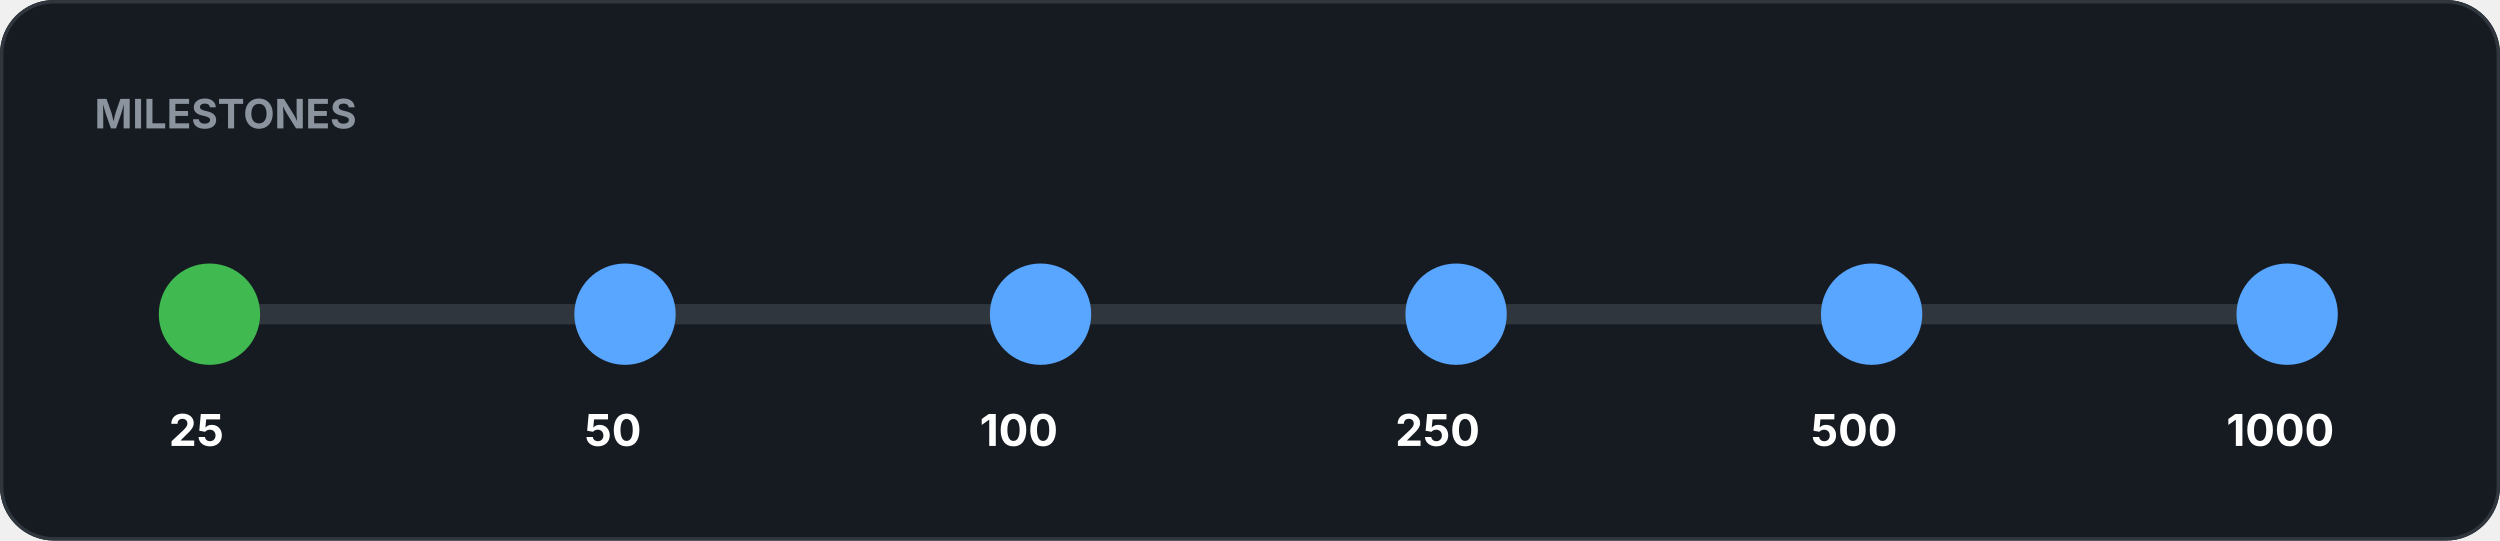
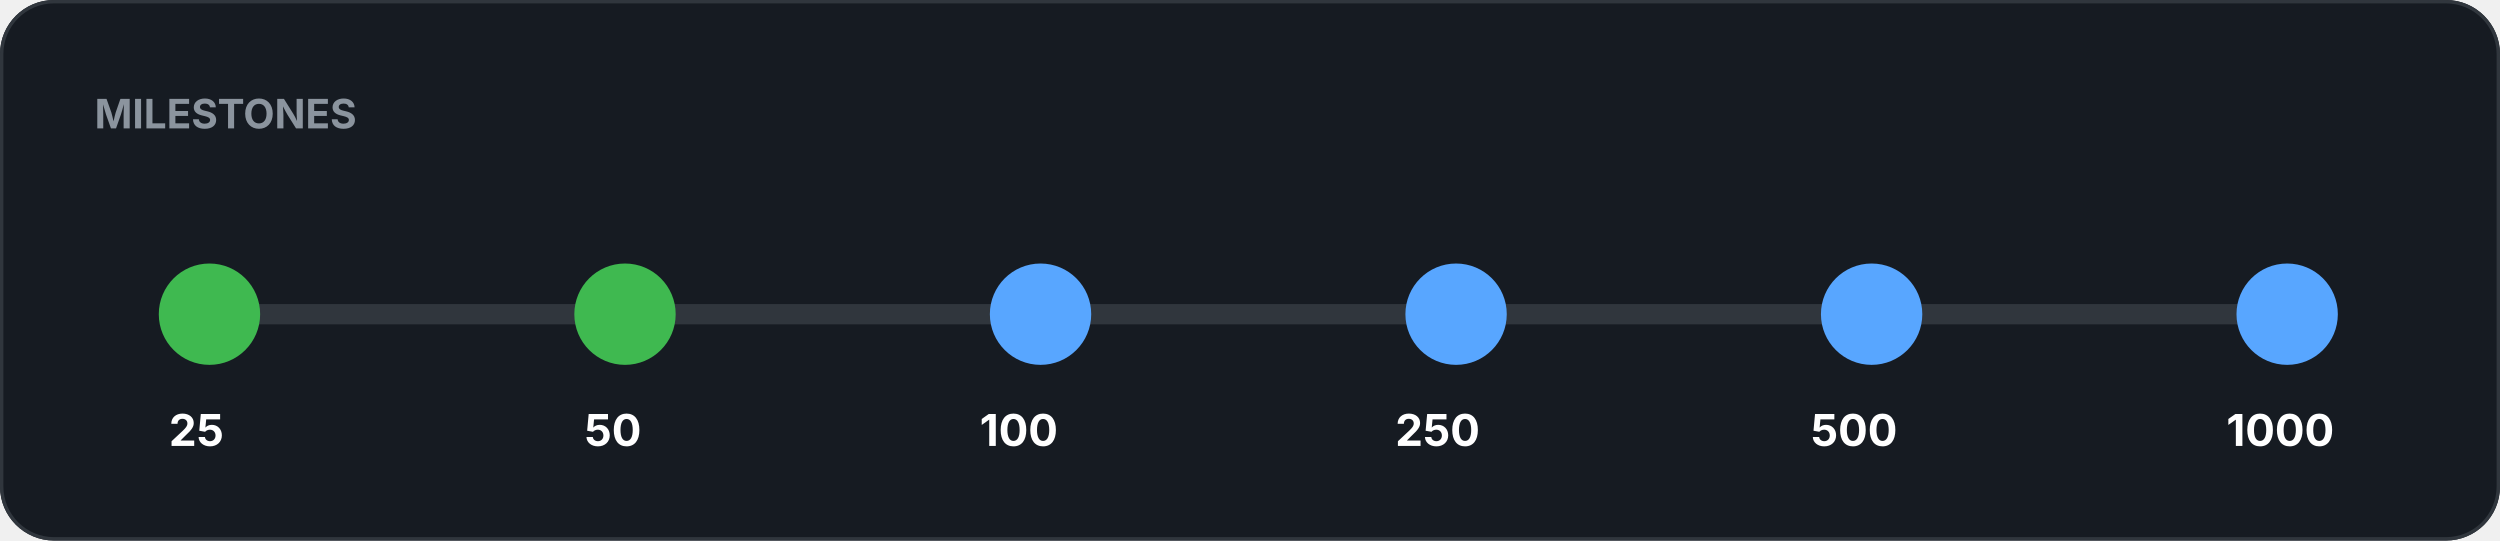
<svg xmlns="http://www.w3.org/2000/svg" width="740" height="160" viewBox="0 0 740 160">
  <rect width="100%" height="100%" rx="16" fill="#161B22" />
  <rect x="0.5" y="0.5" width="739" height="159" rx="15.5" fill="none" stroke="#30363D" />
  <text x="28" y="38" fill="#8B949E" font-family="-apple-system,BlinkMacSystemFont,Segoe UI,sans-serif" font-size="12" font-weight="700">MILESTONES</text>
  <path d="M62 93H678" stroke="#30363D" stroke-width="6" stroke-linecap="round" />
  <circle cx="62" cy="93" r="15" fill="#3FB950" />
  <text x="50" y="132" fill="#FFFFFF" font-family="-apple-system,BlinkMacSystemFont,Segoe UI,sans-serif" font-size="13" font-weight="700">25</text>
-   <circle cx="185" cy="93" r="15" fill="#58A6FF" />
+   <circle cx="185" cy="93" r="15" fill="#3FB950" />
  <text x="173" y="132" fill="#FFFFFF" font-family="-apple-system,BlinkMacSystemFont,Segoe UI,sans-serif" font-size="13" font-weight="700">50</text>
  <circle cx="308" cy="93" r="15" fill="#58A6FF" />
  <text x="290" y="132" fill="#FFFFFF" font-family="-apple-system,BlinkMacSystemFont,Segoe UI,sans-serif" font-size="13" font-weight="700">100</text>
  <circle cx="431" cy="93" r="15" fill="#58A6FF" />
  <text x="413" y="132" fill="#FFFFFF" font-family="-apple-system,BlinkMacSystemFont,Segoe UI,sans-serif" font-size="13" font-weight="700">250</text>
  <circle cx="554" cy="93" r="15" fill="#58A6FF" />
  <text x="536" y="132" fill="#FFFFFF" font-family="-apple-system,BlinkMacSystemFont,Segoe UI,sans-serif" font-size="13" font-weight="700">500</text>
  <circle cx="677" cy="93" r="15" fill="#58A6FF" />
  <text x="659" y="132" fill="#FFFFFF" font-family="-apple-system,BlinkMacSystemFont,Segoe UI,sans-serif" font-size="13" font-weight="700">1000</text>
</svg>
